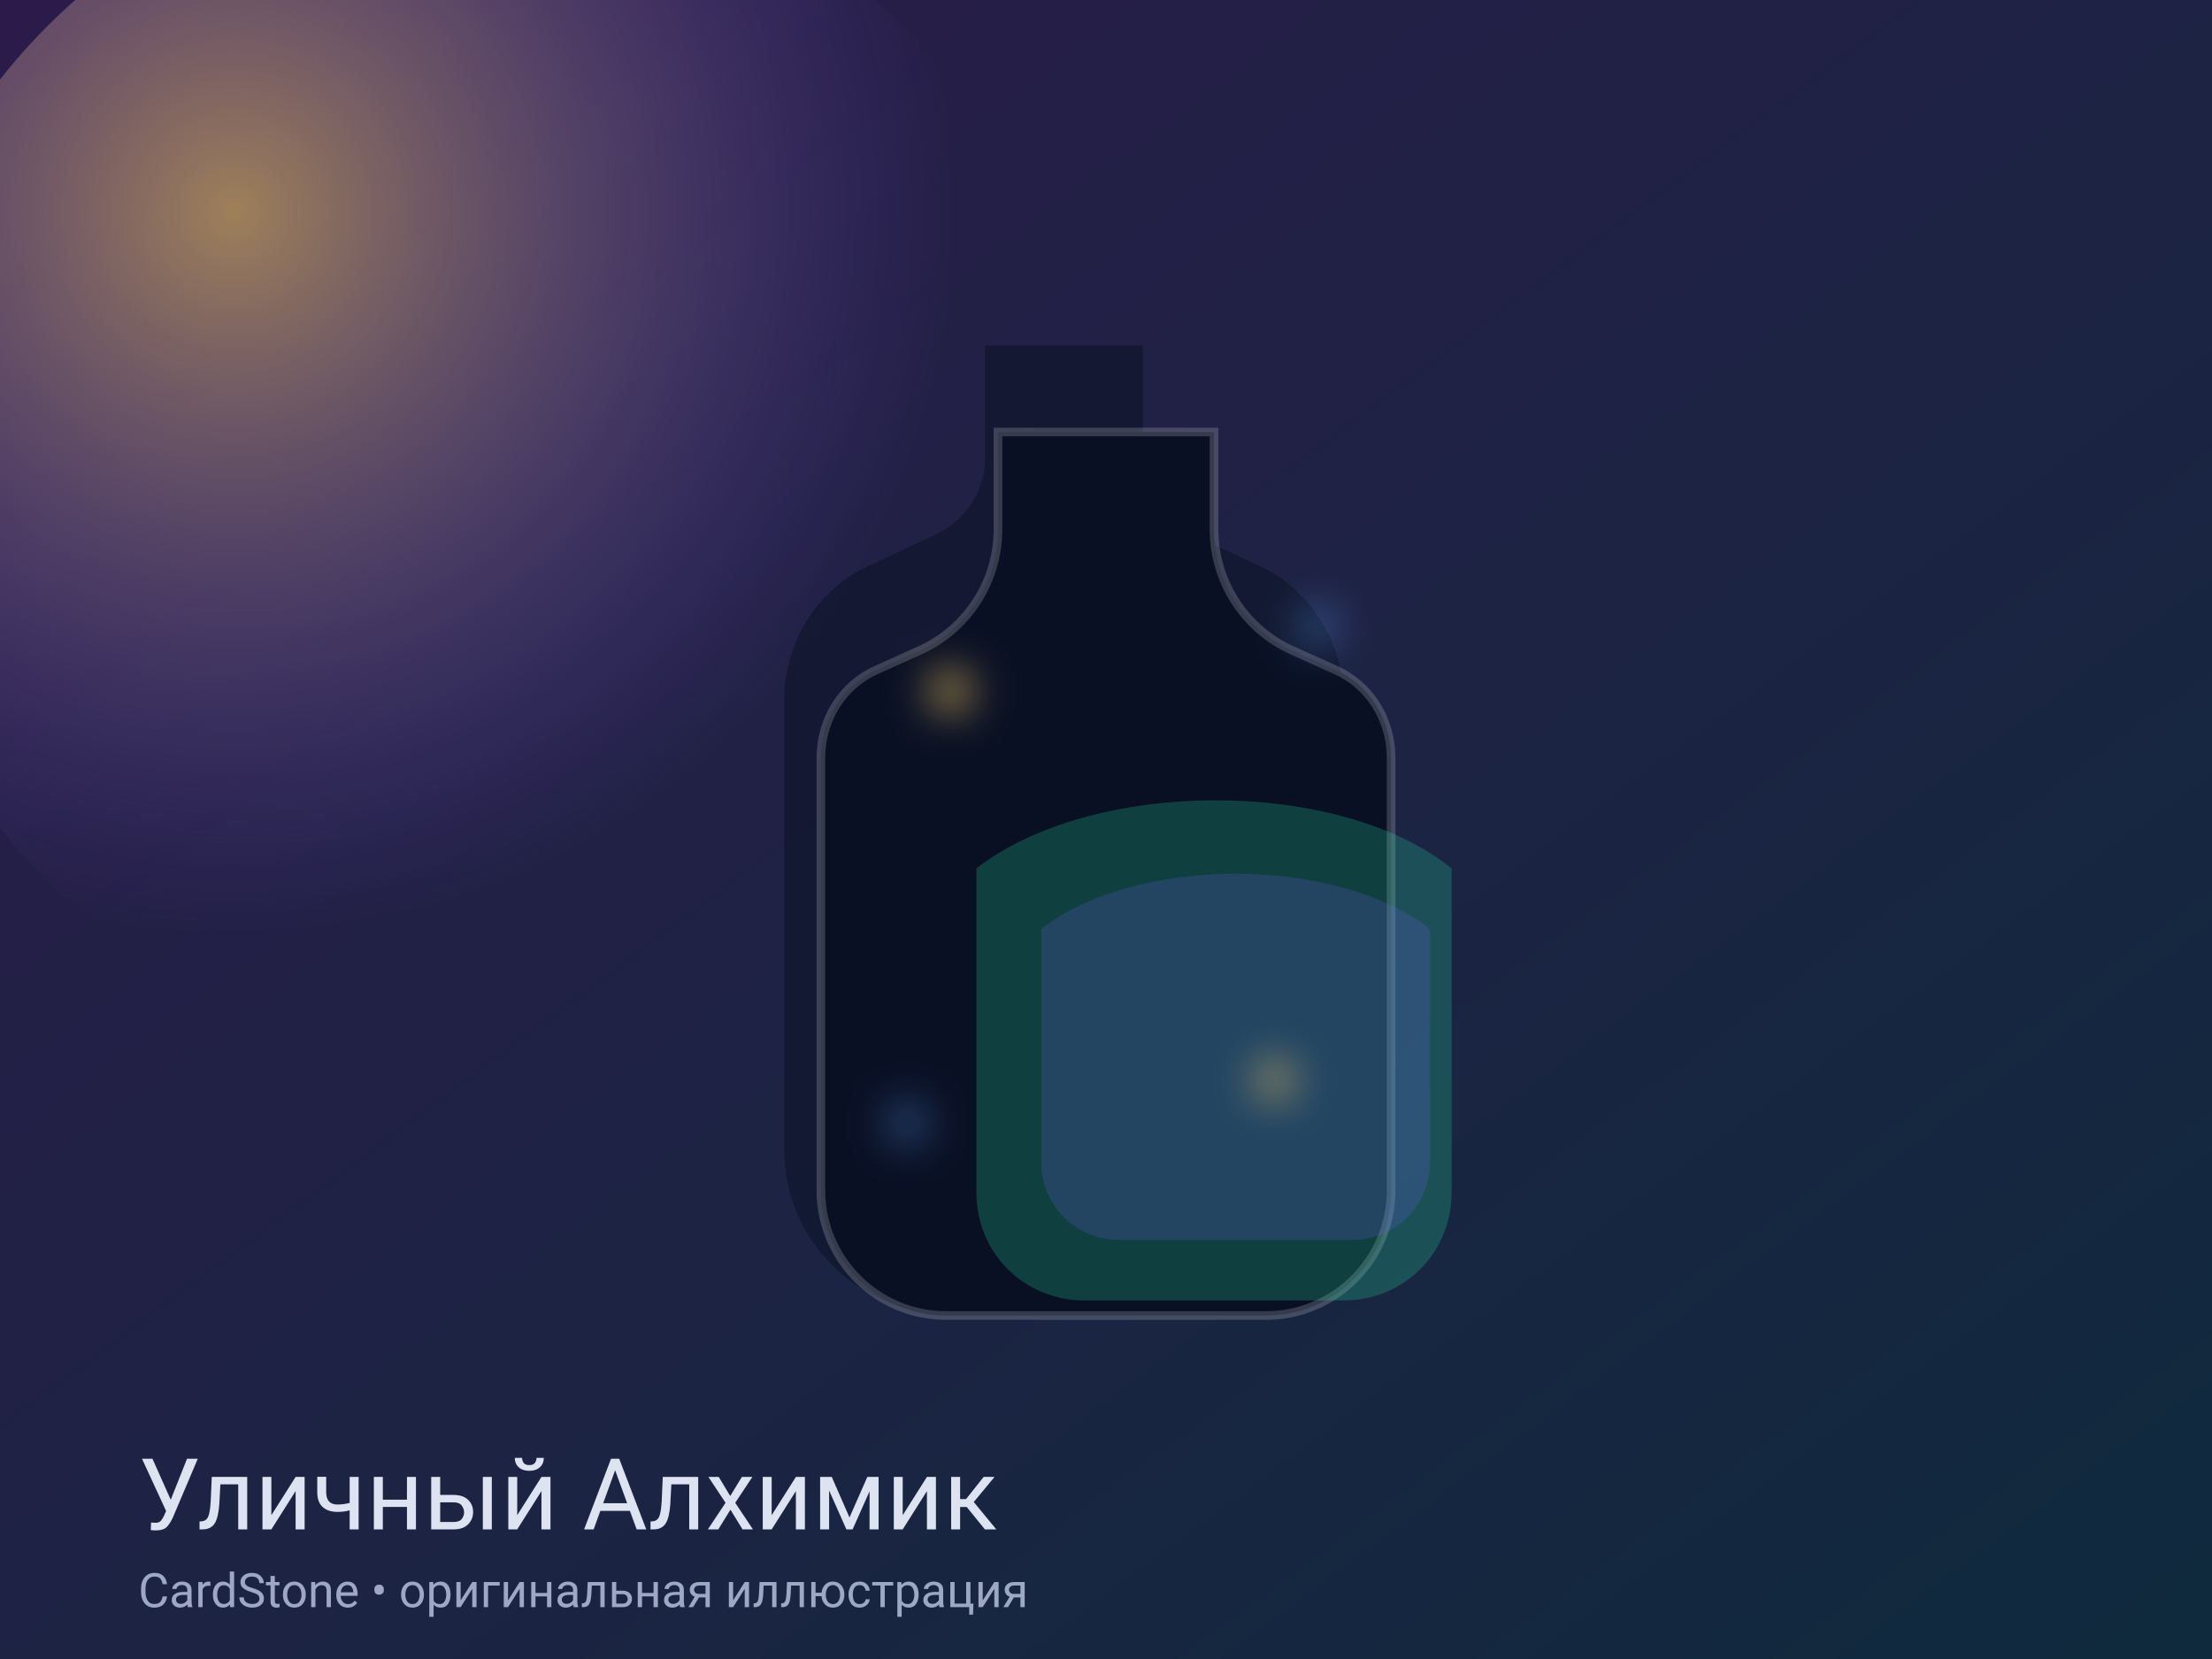
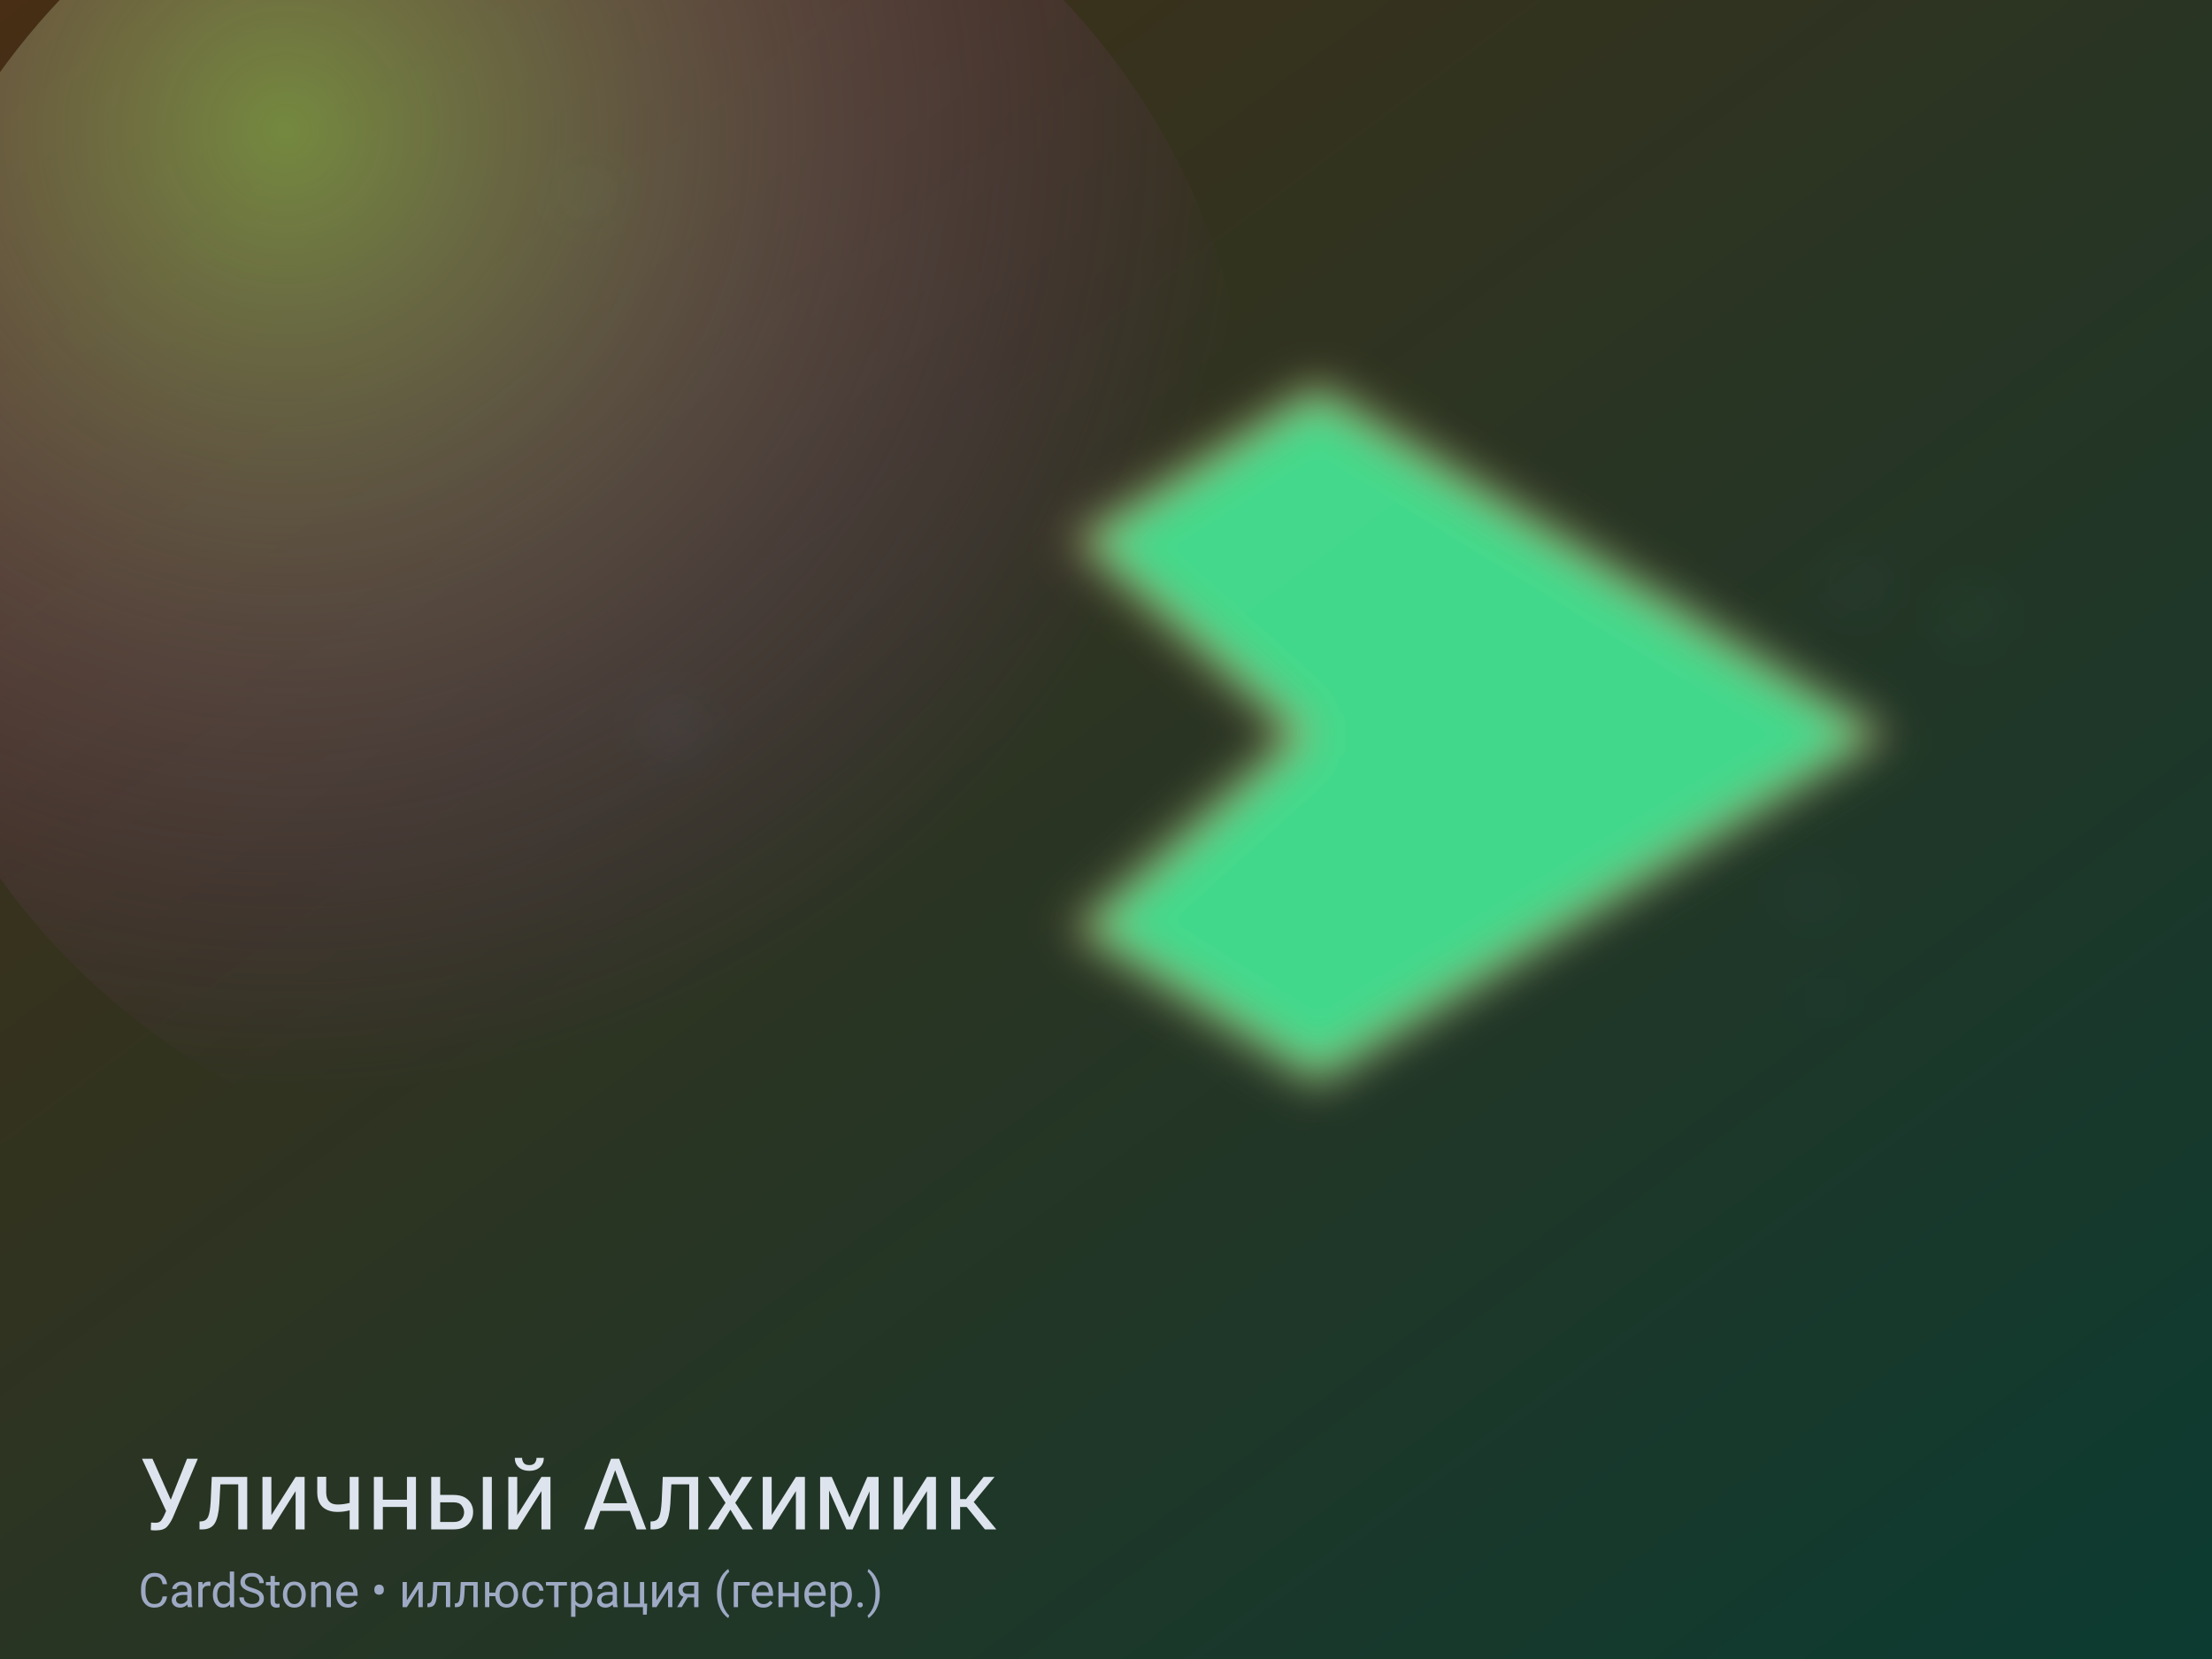
<svg xmlns="http://www.w3.org/2000/svg" width="1024" height="768" viewBox="0 0 1024 768">
  <defs>
    <linearGradient id="bg" x1="0" y1="0" x2="1" y2="1">
-       <stop offset="0" stop-color="#2c1b4a" />
-       <stop offset="1" stop-color="#0f2a3d" />
+       <stop offset="0" stop-color="hsl(30 55% 18%)" />
+       <stop offset="1" stop-color="hsl(167 65% 14%)" />
    </linearGradient>
-     <radialGradient id="glow" cx="30%" cy="30%" r="60%">
-       <stop offset="0" stop-color="#ffd166" stop-opacity=".55" />
-       <stop offset="1" stop-color="#7c5cff" stop-opacity="0" />
+     <radialGradient id="gl" cx="30%" cy="25%" r="70%">
+       <stop offset="0" stop-color="hsl(90 90% 70%)" stop-opacity=".45" />
+       <stop offset="1" stop-color="hsl(287 90% 60%)" stop-opacity="0" />
    </radialGradient>
    <filter id="soft" x="-20%" y="-20%" width="140%" height="140%">
      <feGaussianBlur stdDeviation="10" />
    </filter>
  </defs>
  <rect width="1024" height="768" fill="url(#bg)" />
-   <circle cx="220" cy="210" r="280" fill="url(#glow)" />
-   <g transform="translate(330 160)">
-     <path d="M165 0h34v52c0 16 10 30 24 36l30 14c24 11 39 36 39 62v208c0 42-34 76-76 76H109c-42 0-76-34-76-76V164c0-26 15-51 39-62l30-14c14-6 24-20 24-36V0h39z" fill="#0b1226" opacity=".6" />
-     <path d="M132 40h100v45c0 24 14 46 36 56l20 9c16 7 26 23 26 41v200c0 32-26 58-58 58H108c-32 0-58-26-58-58V191c0-18 10-34 26-41l20-9c22-10 36-32 36-56V40z" fill="#0a1024" stroke="rgba(255,255,255,.18)" stroke-width="4" />
-     <path d="M122 242c54-42 168-42 220 0v150c0 28-22 50-50 50H172c-28 0-50-22-50-50V242z" fill="#26e7a6" opacity=".22" />
-     <path d="M152 270c44-34 136-34 180 0v108c0 20-16 36-36 36H188c-20 0-36-16-36-36V270z" fill="#7c5cff" opacity=".18" />
-     <g filter="url(#soft)">
-       <circle cx="110" cy="160" r="8" fill="#ffd166" />
-       <circle cx="280" cy="130" r="6" fill="#5aa7ff" />
-       <circle cx="260" cy="340" r="7" fill="#ffd166" />
-       <circle cx="90" cy="360" r="6" fill="#5aa7ff" />
-     </g>
+   <circle cx="260" cy="220" r="320" fill="url(#gl)" />
+   <g filter="url(#soft)">
+     <circle cx="898" cy="181" r="3" fill="hsl(210 90% 70%)" opacity=".35" filter="url(#soft)" />
+     <circle cx="506" cy="482" r="4" fill="hsl(27 90% 70%)" opacity=".35" filter="url(#soft)" />
+     <circle cx="859" cy="271" r="7" fill="hsl(210 90% 70%)" opacity=".35" filter="url(#soft)" />
+     <circle cx="912" cy="285" r="7" fill="hsl(150 90% 70%)" opacity=".35" filter="url(#soft)" />
+     <circle cx="742" cy="105" r="3" fill="hsl(210 90% 70%)" opacity=".35" filter="url(#soft)" />
+     <circle cx="845" cy="462" r="6" fill="hsl(210 90% 70%)" opacity=".35" filter="url(#soft)" />
+     <circle cx="839" cy="415" r="7" fill="hsl(210 90% 70%)" opacity=".35" filter="url(#soft)" />
+     <circle cx="312" cy="337" r="8" fill="hsl(210 90% 70%)" opacity=".35" filter="url(#soft)" />
+     <circle cx="272" cy="89" r="7" fill="hsl(150 90% 70%)" opacity=".35" filter="url(#soft)" />
+     <circle cx="771" cy="288" r="8" fill="hsl(150 90% 70%)" opacity=".35" filter="url(#soft)" />
+   </g>
+   <g filter="url(#soft)">
+     <path d="M610 180l260 160-260 160-110-70 100-90-100-90z" fill="hsl(150 90% 62%)" opacity=".85" />
+     <path d="M610 180l260 160-260 160-110-70 100-90-100-90z" fill="none" stroke="hsl(27 90% 70%)" stroke-opacity=".55" stroke-width="6" />
  </g>
  <text x="64" y="708" fill="rgba(238,243,255,.92)" font-size="46" font-family="system-ui, -apple-system, Segoe UI, Roboto">Уличный Алхимик</text>
-   <text x="64" y="744" fill="rgba(168,179,210,.92)" font-size="22" font-family="system-ui, -apple-system, Segoe UI, Roboto">CardStone • оригинальная иллюстрация</text>
+   <text x="64" y="744" fill="rgba(168,179,210,.92)" font-size="22" font-family="system-ui, -apple-system, Segoe UI, Roboto">CardStone • иллюстрация (генер.)</text>
</svg>
